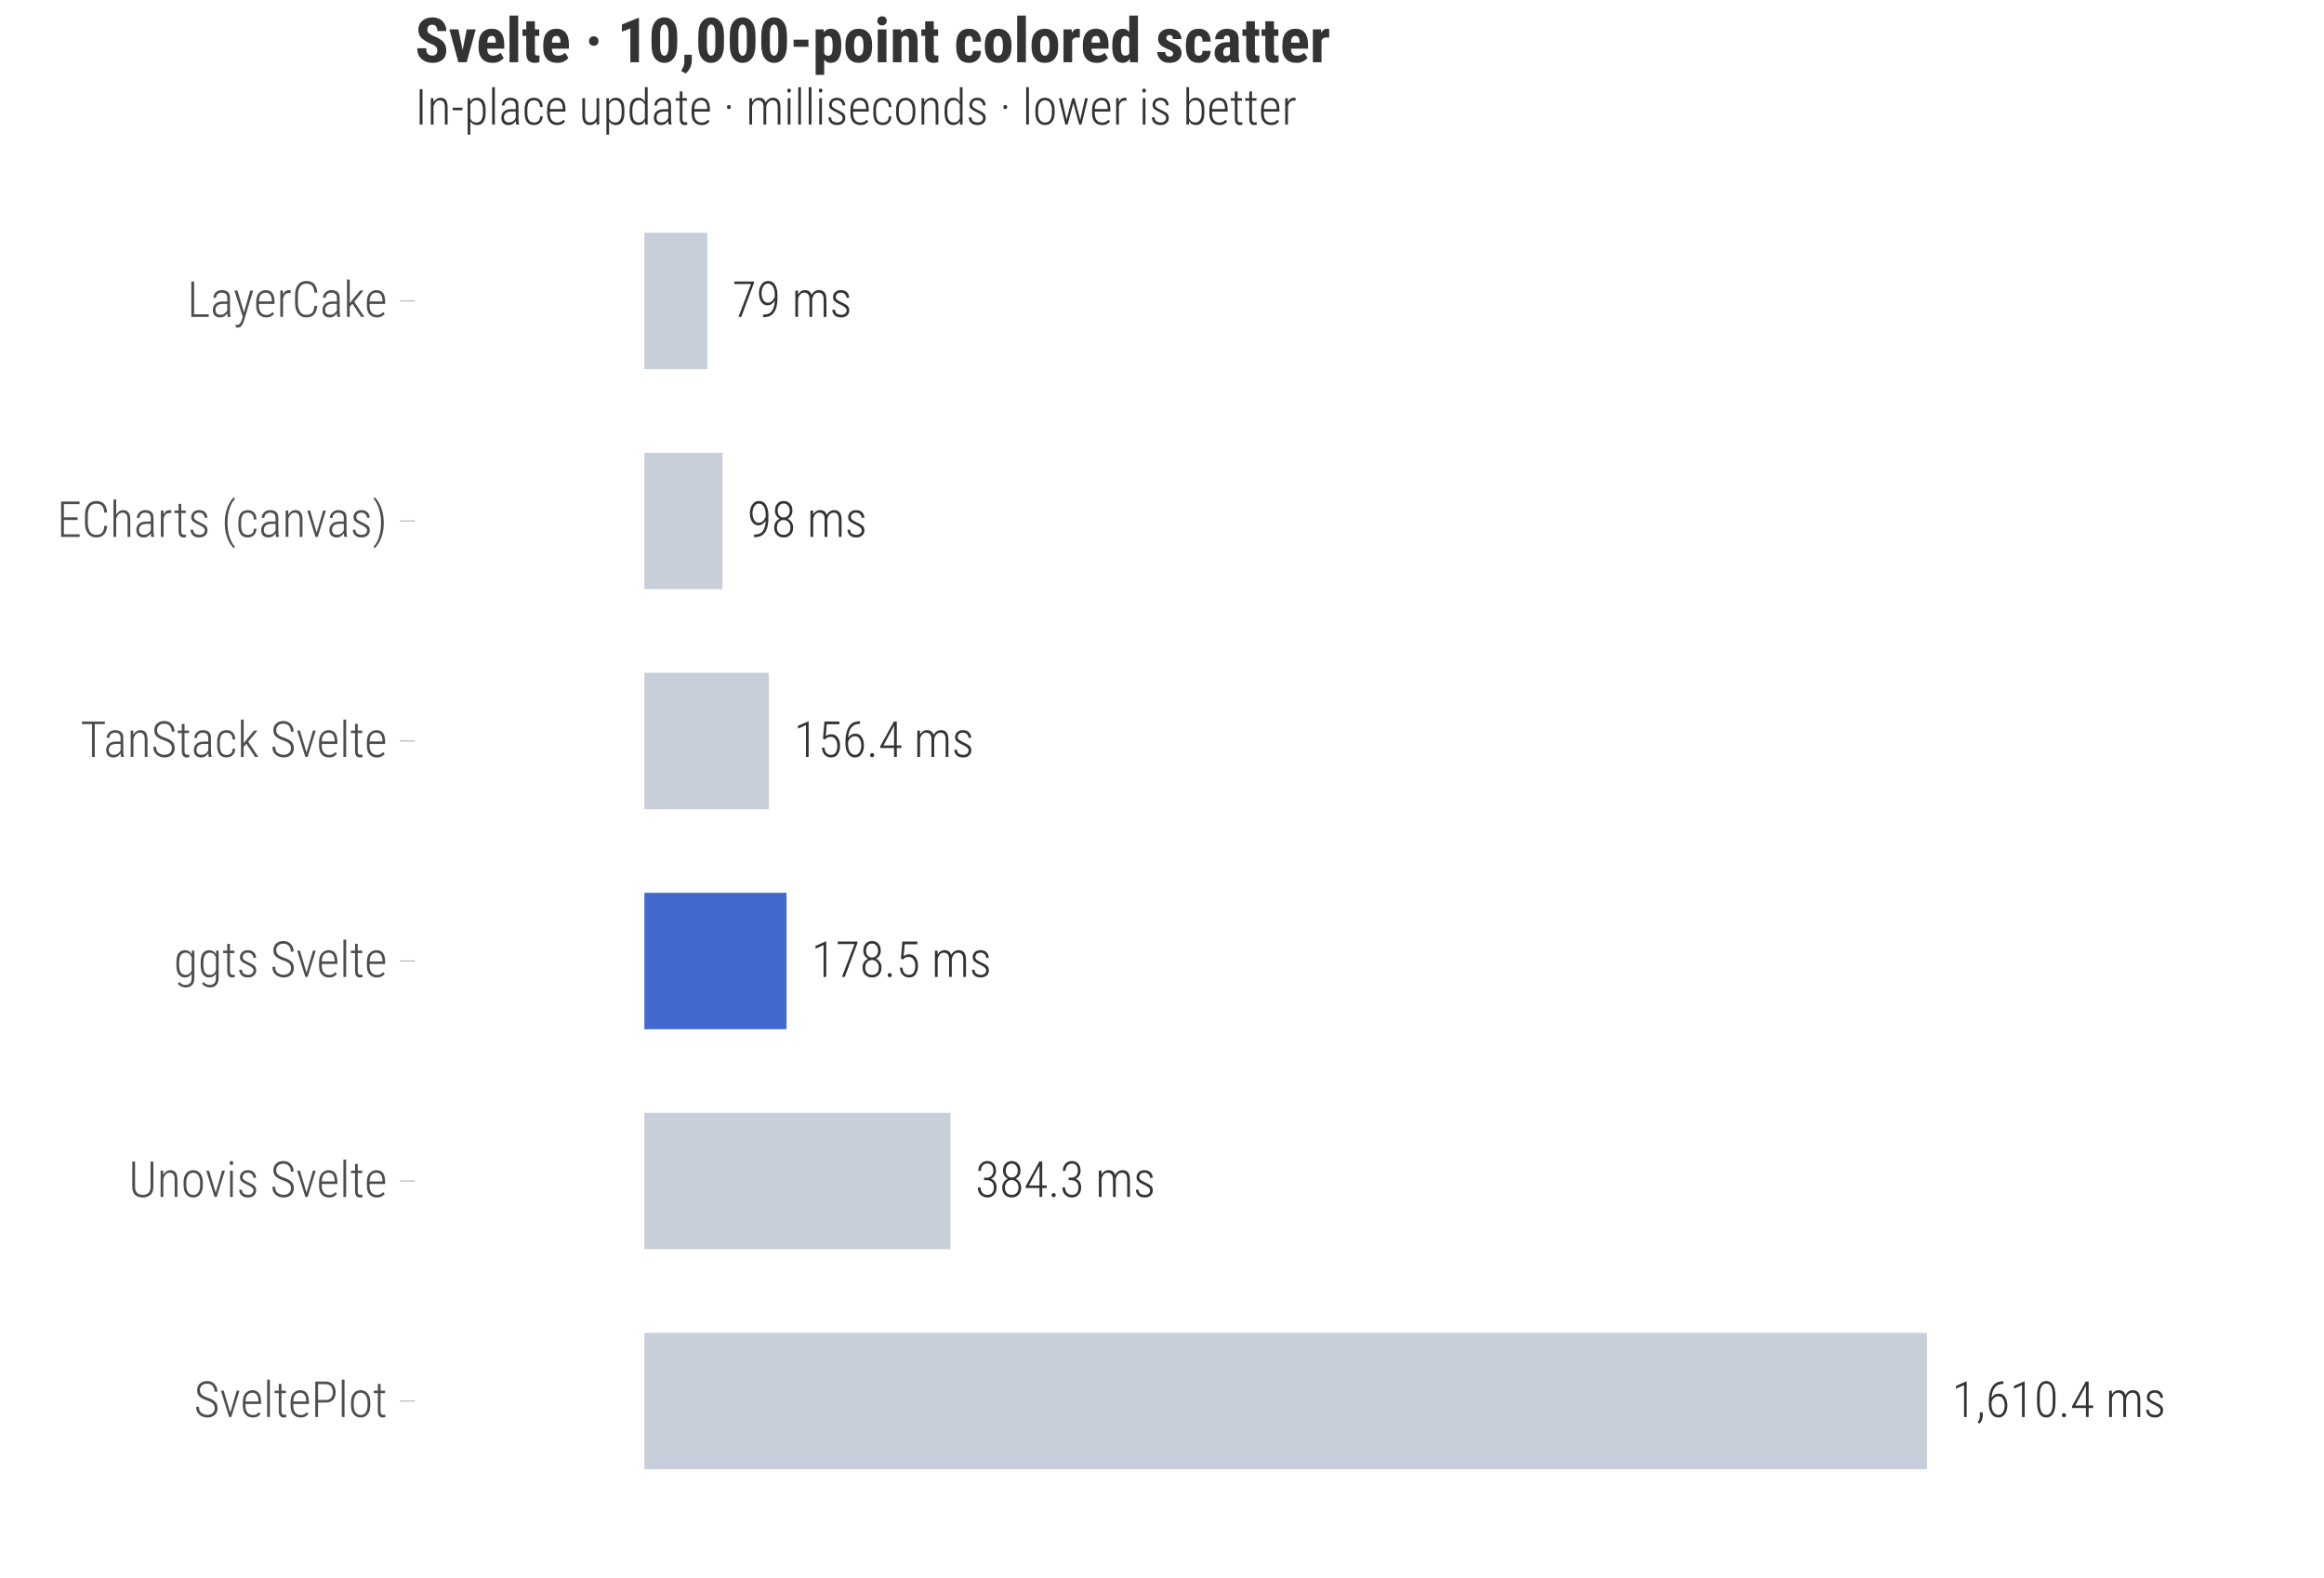
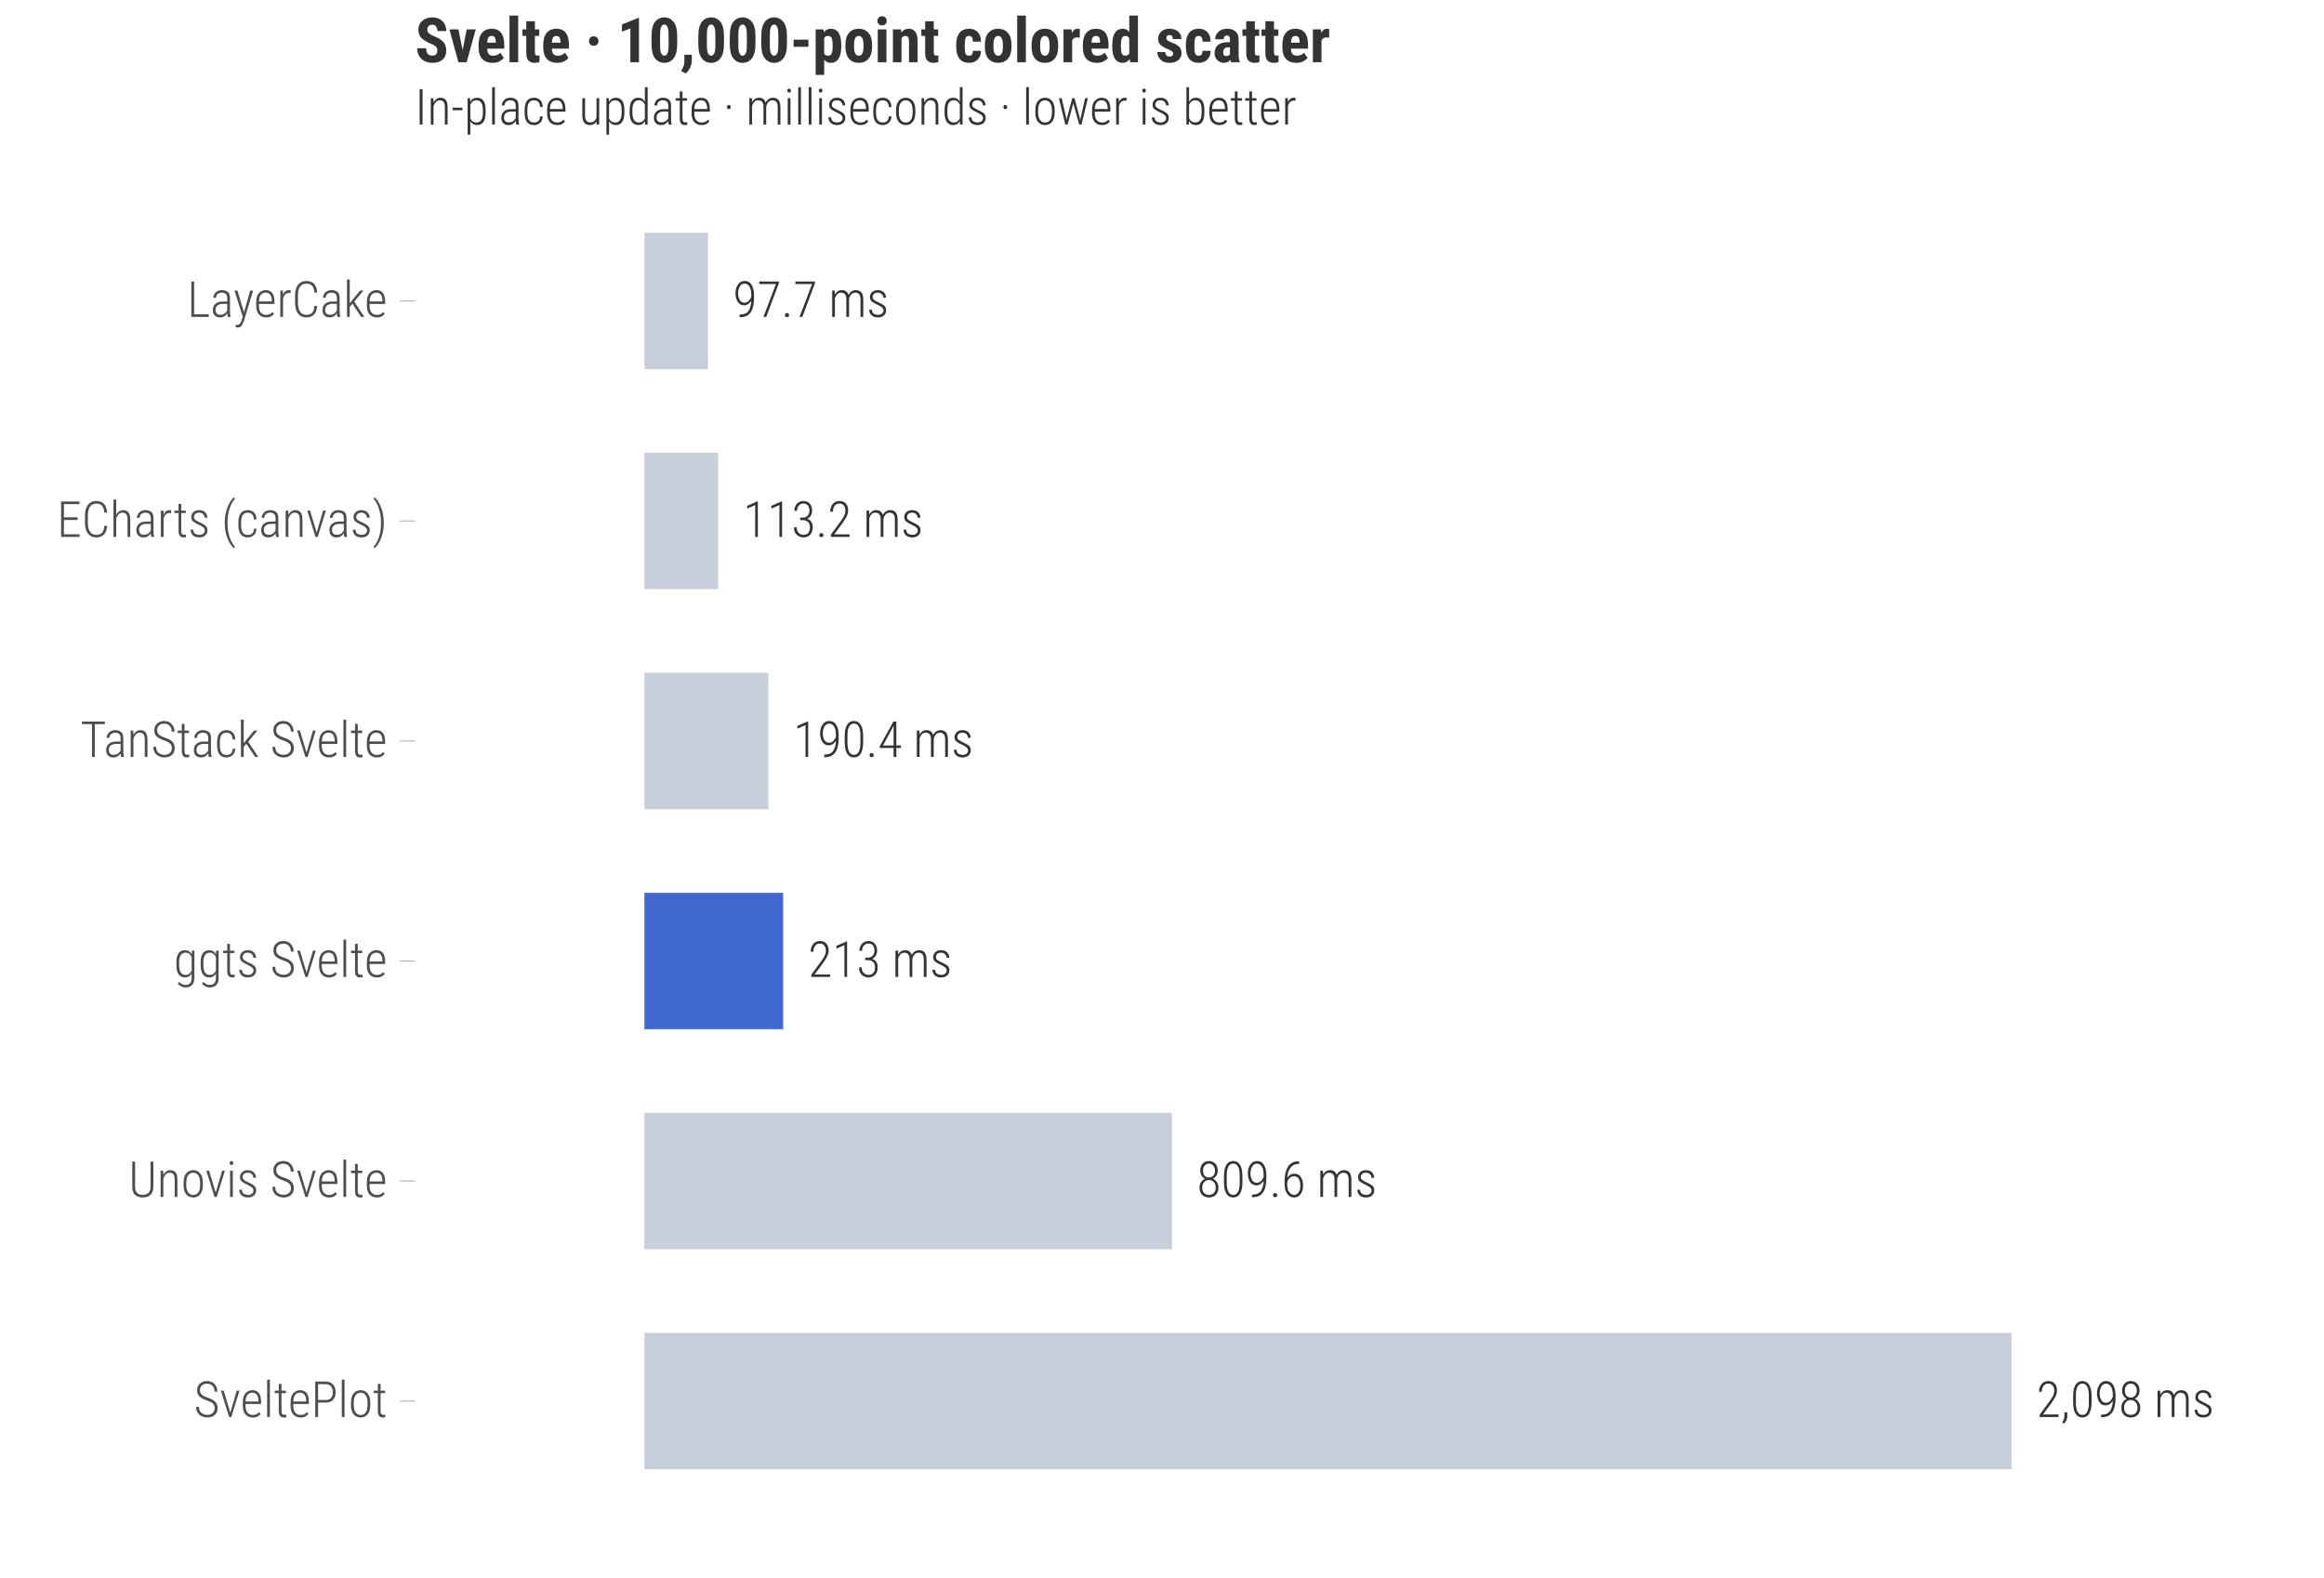
- <svg xmlns="http://www.w3.org/2000/svg" width="560" height="380" viewBox="0 0 560 380" role="img" aria-label="Svelte · 10,000-point colored scatter. In-place update · milliseconds · lower is better. LayerCake: 79 ms; ECharts (canvas): 98 ms; TanStack Svelte: 156.4 ms; ggts Svelte: 178.5 ms; Unovis Svelte: 384.3 ms; SveltePlot: 1,610.4 ms." class="gg-plot" font-family="&quot;Roboto Condensed&quot;, &quot;Arial Narrow&quot;, Arial, sans-serif" font-size="11" font-weight="300" text-rendering="optimizeLegibility" shape-rendering="geometricPrecision">
+ <svg xmlns="http://www.w3.org/2000/svg" width="560" height="380" viewBox="0 0 560 380" role="img" aria-label="Svelte · 10,000-point colored scatter. In-place update · milliseconds · lower is better. LayerCake: 97.7 ms; ECharts (canvas): 113.2 ms; TanStack Svelte: 190.4 ms; ggts Svelte: 213 ms; Unovis Svelte: 809.6 ms; SveltePlot: 2,098 ms." class="gg-plot" font-family="&quot;Roboto Condensed&quot;, &quot;Arial Narrow&quot;, Arial, sans-serif" font-size="11" font-weight="300" text-rendering="optimizeLegibility" shape-rendering="geometricPrecision">
  <rect class="gg-paper" width="560" height="380" fill="var(--gg-paper, #ffffff)" />
  <text class="gg-title" x="100" y="15" font-size="15" font-weight="700" fill="var(--gg-ink, #333333)">Svelte · 10,000-point colored scatter</text>
  <text class="gg-subtitle" x="100" y="30" font-size="12" font-weight="300" fill="var(--gg-ink, #333333)">In-place update · milliseconds · lower is better</text>
  <defs>
    <clipPath id="gg-clip-0">
      <rect width="456" height="318" />
    </clipPath>
  </defs>
  <g class="gg-panel" data-panel="0" transform="translate(100,46)">
    <rect class="gg-panel-background" width="456" height="318" fill="var(--gg-panel, #ffffff)" />
    <g class="gg-grid" stroke="var(--gg-grid, transparent)" stroke-width="0.25" vector-effect="non-scaling-stroke">
      <line x1="55.27" y1="0" x2="55.27" y2="318" />
-       <line x1="151.23" y1="0" x2="151.23" y2="318" />
-       <line x1="247.19" y1="0" x2="247.19" y2="318" />
-       <line x1="343.15" y1="0" x2="343.15" y2="318" />
-       <line x1="439.11" y1="0" x2="439.11" y2="318" />
+       <line x1="133.79" y1="0" x2="133.79" y2="318" />
+       <line x1="212.3" y1="0" x2="212.3" y2="318" />
+       <line x1="290.81" y1="0" x2="290.81" y2="318" />
+       <line x1="369.32" y1="0" x2="369.32" y2="318" />
+       <line x1="447.83" y1="0" x2="447.83" y2="318" />
      <line x1="0" y1="26.5" x2="456" y2="26.5" />
      <line x1="0" y1="79.5" x2="456" y2="79.5" />
      <line x1="0" y1="132.5" x2="456" y2="132.5" />
      <line x1="0" y1="185.5" x2="456" y2="185.5" />
      <line x1="0" y1="238.5" x2="456" y2="238.5" />
      <line x1="0" y1="291.5" x2="456" y2="291.5" />
    </g>
    <g class="gg-marks" clip-path="url(#gg-clip-0)">
      <g class="gg-batch gg-rects" data-layer="0">
-         <rect x="55.27" y="10.07" width="15.16" height="32.86" fill="#c9cfda" />
-         <rect x="55.27" y="63.07" width="18.81" height="32.86" fill="#c9cfda" />
-         <rect x="55.27" y="116.07" width="30.02" height="32.86" fill="#c9cfda" />
-         <rect x="55.27" y="169.07" width="34.26" height="32.86" fill="#4269d0" />
-         <rect x="55.27" y="222.07" width="73.75" height="32.86" fill="#c9cfda" />
-         <rect x="55.27" y="275.07" width="309.07" height="32.86" fill="#c9cfda" />
+         <rect x="55.27" y="10.07" width="15.34" height="32.86" fill="#c9cfda" />
+         <rect x="55.27" y="63.07" width="17.78" height="32.86" fill="#c9cfda" />
+         <rect x="55.27" y="116.07" width="29.9" height="32.86" fill="#c9cfda" />
+         <rect x="55.27" y="169.07" width="33.45" height="32.86" fill="#4269d0" />
+         <rect x="55.27" y="222.07" width="127.13" height="32.86" fill="#c9cfda" />
+         <rect x="55.27" y="275.07" width="329.44" height="32.86" fill="#c9cfda" />
      </g>
      <g class="gg-batch gg-glyphs" data-layer="1" font-size="12" text-anchor="start">
-         <text x="76.43" y="26.5" dy="0.32em" fill="var(--gg-ink, #333333)">79 ms</text>
-         <text x="80.08" y="79.5" dy="0.32em" fill="var(--gg-ink, #333333)">98 ms</text>
-         <text x="91.29" y="132.5" dy="0.32em" fill="var(--gg-ink, #333333)">156.4 ms</text>
-         <text x="95.53" y="185.5" dy="0.32em" fill="var(--gg-ink, #333333)">178.5 ms</text>
-         <text x="135.03" y="238.5" dy="0.32em" fill="var(--gg-ink, #333333)">384.3 ms</text>
-         <text x="370.34" y="291.5" dy="0.32em" fill="var(--gg-ink, #333333)">1,610.4 ms</text>
+         <text x="76.61" y="26.5" dy="0.32em" fill="var(--gg-ink, #333333)">97.7 ms</text>
+         <text x="79.05" y="79.5" dy="0.32em" fill="var(--gg-ink, #333333)">113.2 ms</text>
+         <text x="91.17" y="132.5" dy="0.32em" fill="var(--gg-ink, #333333)">190.4 ms</text>
+         <text x="94.72" y="185.5" dy="0.32em" fill="var(--gg-ink, #333333)">213 ms</text>
+         <text x="188.4" y="238.5" dy="0.32em" fill="var(--gg-ink, #333333)">809.6 ms</text>
+         <text x="390.71" y="291.5" dy="0.32em" fill="var(--gg-ink, #333333)">2,098 ms</text>
      </g>
    </g>
    <rect class="gg-panel-border" width="456" height="318" fill="none" stroke="var(--gg-panelBorder, transparent)" stroke-width="0.5" vector-effect="non-scaling-stroke" />
  </g>
  <g class="gg-axis gg-axis-y" transform="translate(100,46)">
    <g class="gg-tick" transform="translate(0,26.5)">
      <line x2="-3.67" stroke="var(--gg-tickColor, #b3b3b3)" stroke-width="0.25" vector-effect="non-scaling-stroke" />
      <text x="-6.67" dy="0.32em" text-anchor="end" fill="var(--gg-axisText, #4d4d4d)" font-size="12" font-weight="300">LayerCake</text>
    </g>
    <g class="gg-tick" transform="translate(0,79.5)">
      <line x2="-3.67" stroke="var(--gg-tickColor, #b3b3b3)" stroke-width="0.25" vector-effect="non-scaling-stroke" />
      <text x="-6.67" dy="0.32em" text-anchor="end" fill="var(--gg-axisText, #4d4d4d)" font-size="12" font-weight="300">ECharts (canvas)</text>
    </g>
    <g class="gg-tick" transform="translate(0,132.5)">
      <line x2="-3.67" stroke="var(--gg-tickColor, #b3b3b3)" stroke-width="0.25" vector-effect="non-scaling-stroke" />
      <text x="-6.67" dy="0.32em" text-anchor="end" fill="var(--gg-axisText, #4d4d4d)" font-size="12" font-weight="300">TanStack Svelte</text>
    </g>
    <g class="gg-tick" transform="translate(0,185.5)">
      <line x2="-3.67" stroke="var(--gg-tickColor, #b3b3b3)" stroke-width="0.25" vector-effect="non-scaling-stroke" />
      <text x="-6.67" dy="0.32em" text-anchor="end" fill="var(--gg-axisText, #4d4d4d)" font-size="12" font-weight="300">ggts Svelte</text>
    </g>
    <g class="gg-tick" transform="translate(0,238.5)">
      <line x2="-3.67" stroke="var(--gg-tickColor, #b3b3b3)" stroke-width="0.25" vector-effect="non-scaling-stroke" />
      <text x="-6.67" dy="0.32em" text-anchor="end" fill="var(--gg-axisText, #4d4d4d)" font-size="12" font-weight="300">Unovis Svelte</text>
    </g>
    <g class="gg-tick" transform="translate(0,291.5)">
      <line x2="-3.67" stroke="var(--gg-tickColor, #b3b3b3)" stroke-width="0.25" vector-effect="non-scaling-stroke" />
      <text x="-6.67" dy="0.32em" text-anchor="end" fill="var(--gg-axisText, #4d4d4d)" font-size="12" font-weight="300">SveltePlot</text>
    </g>
  </g>
</svg>
